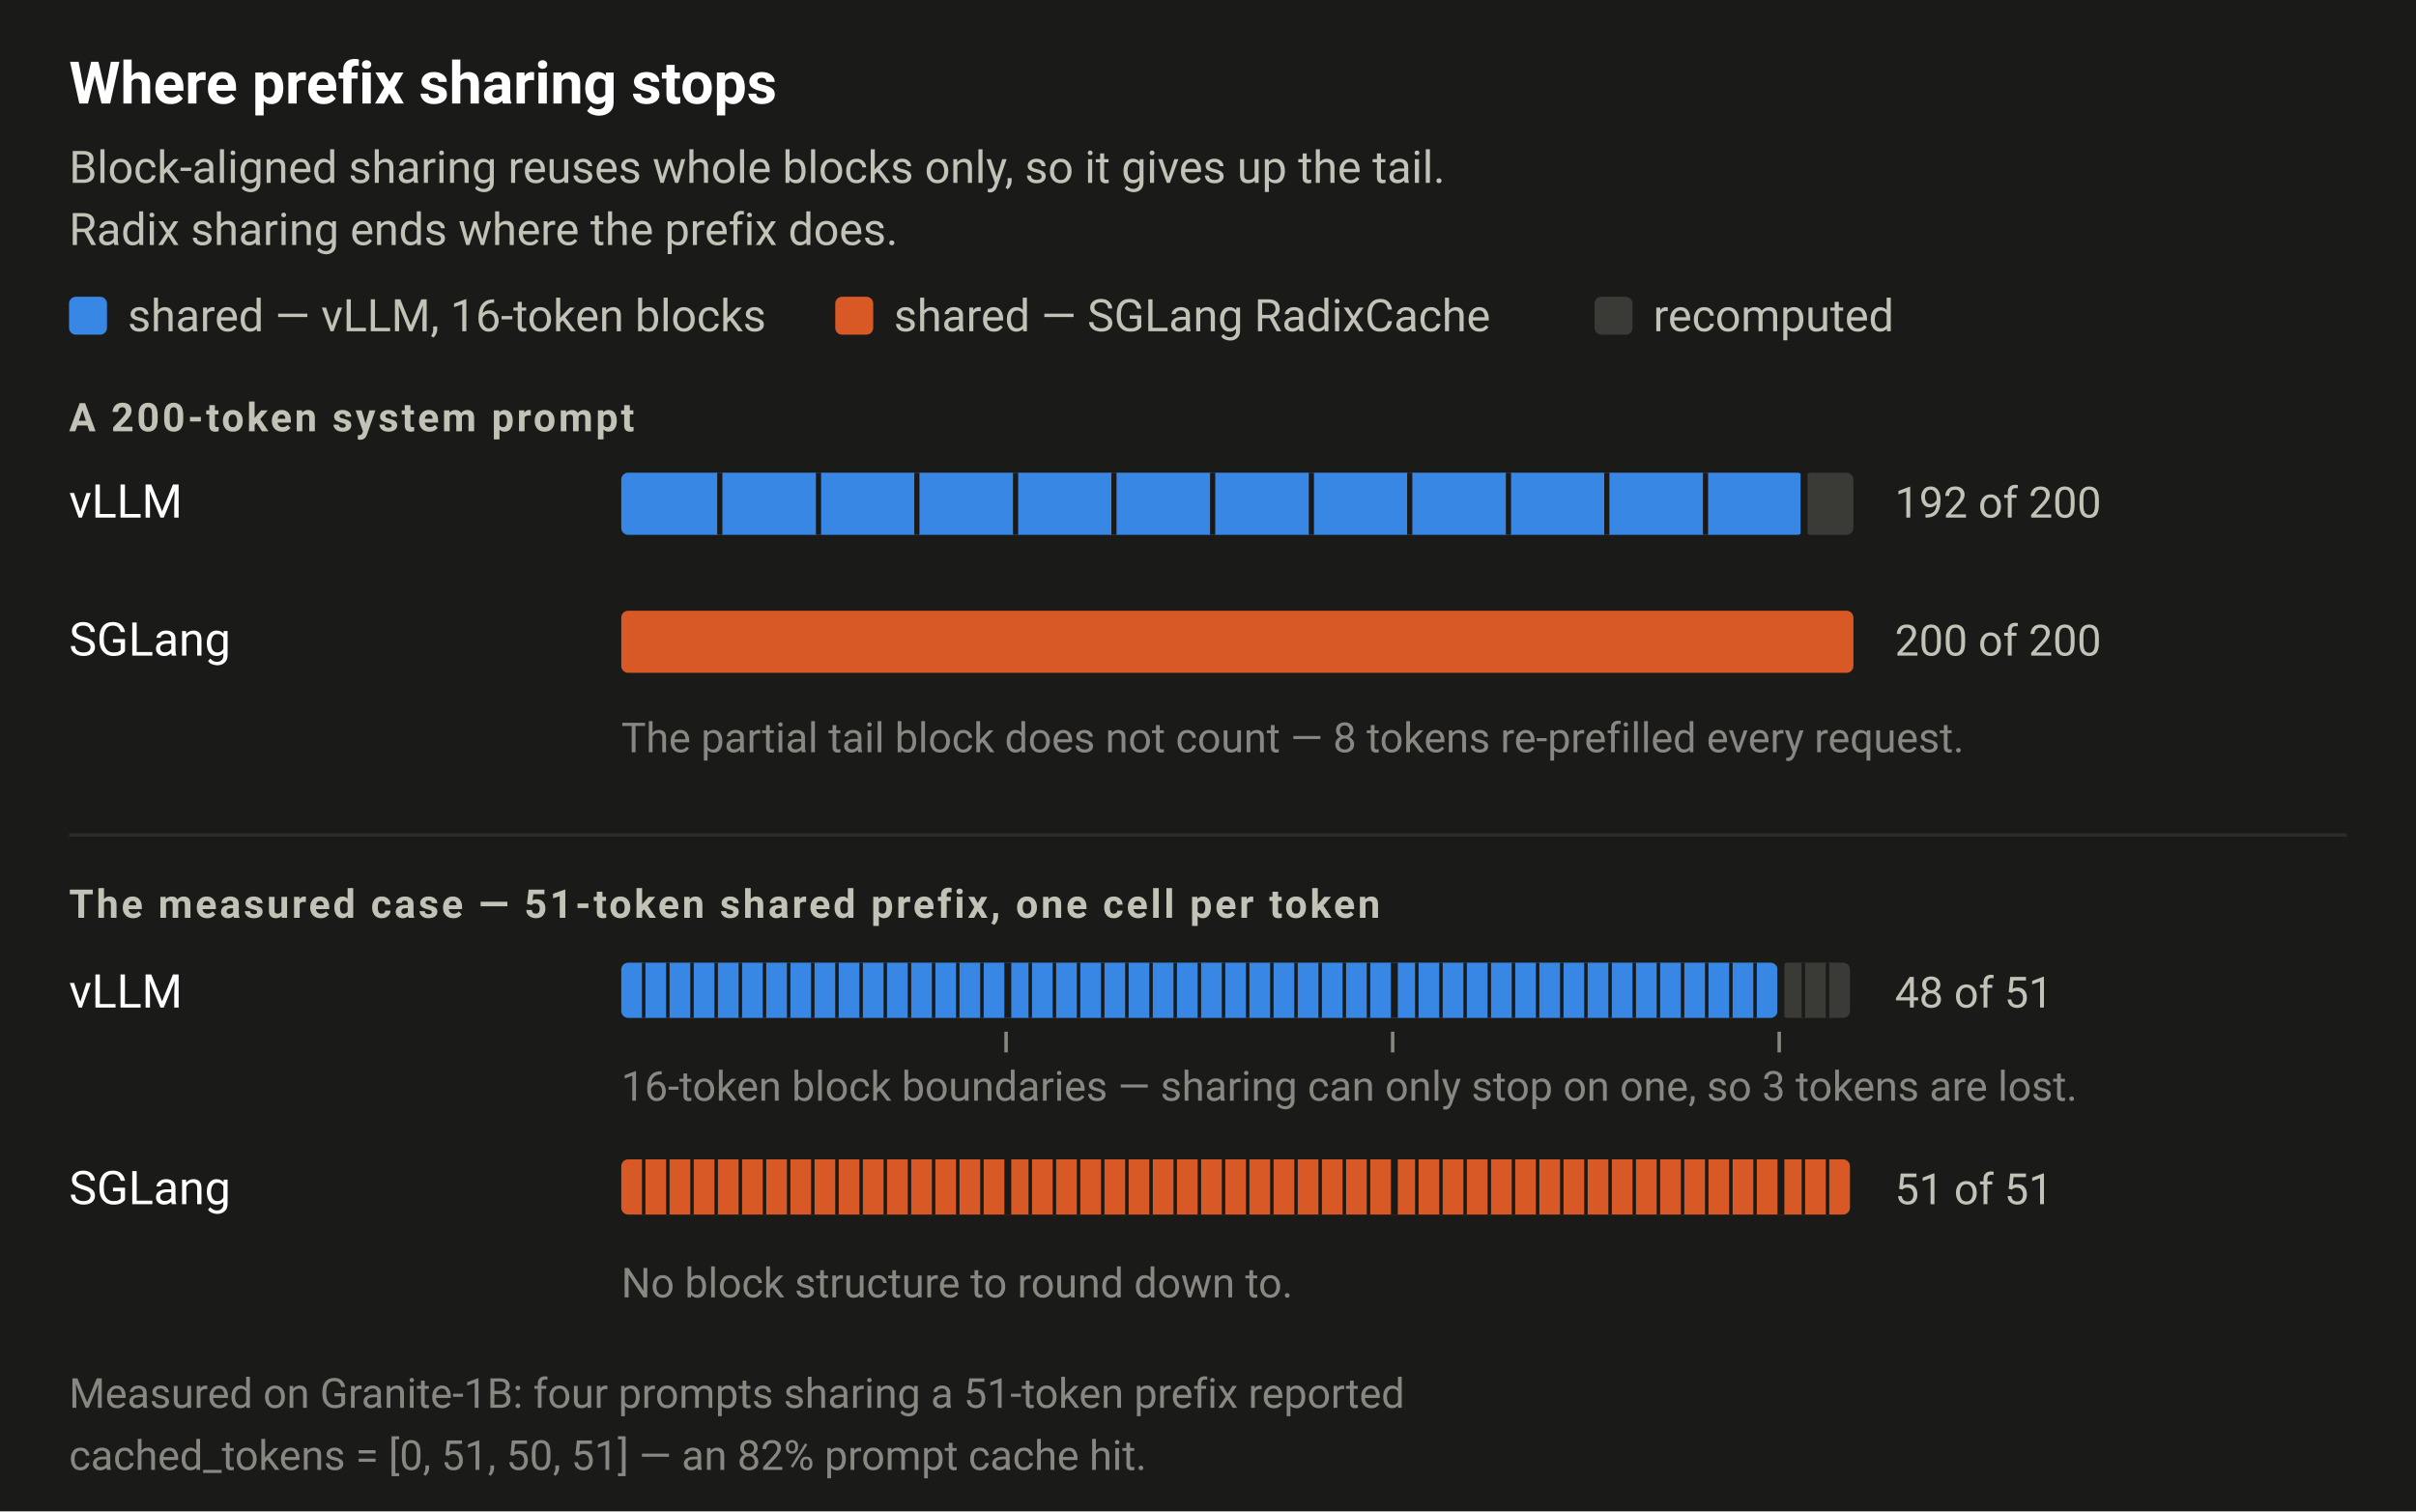
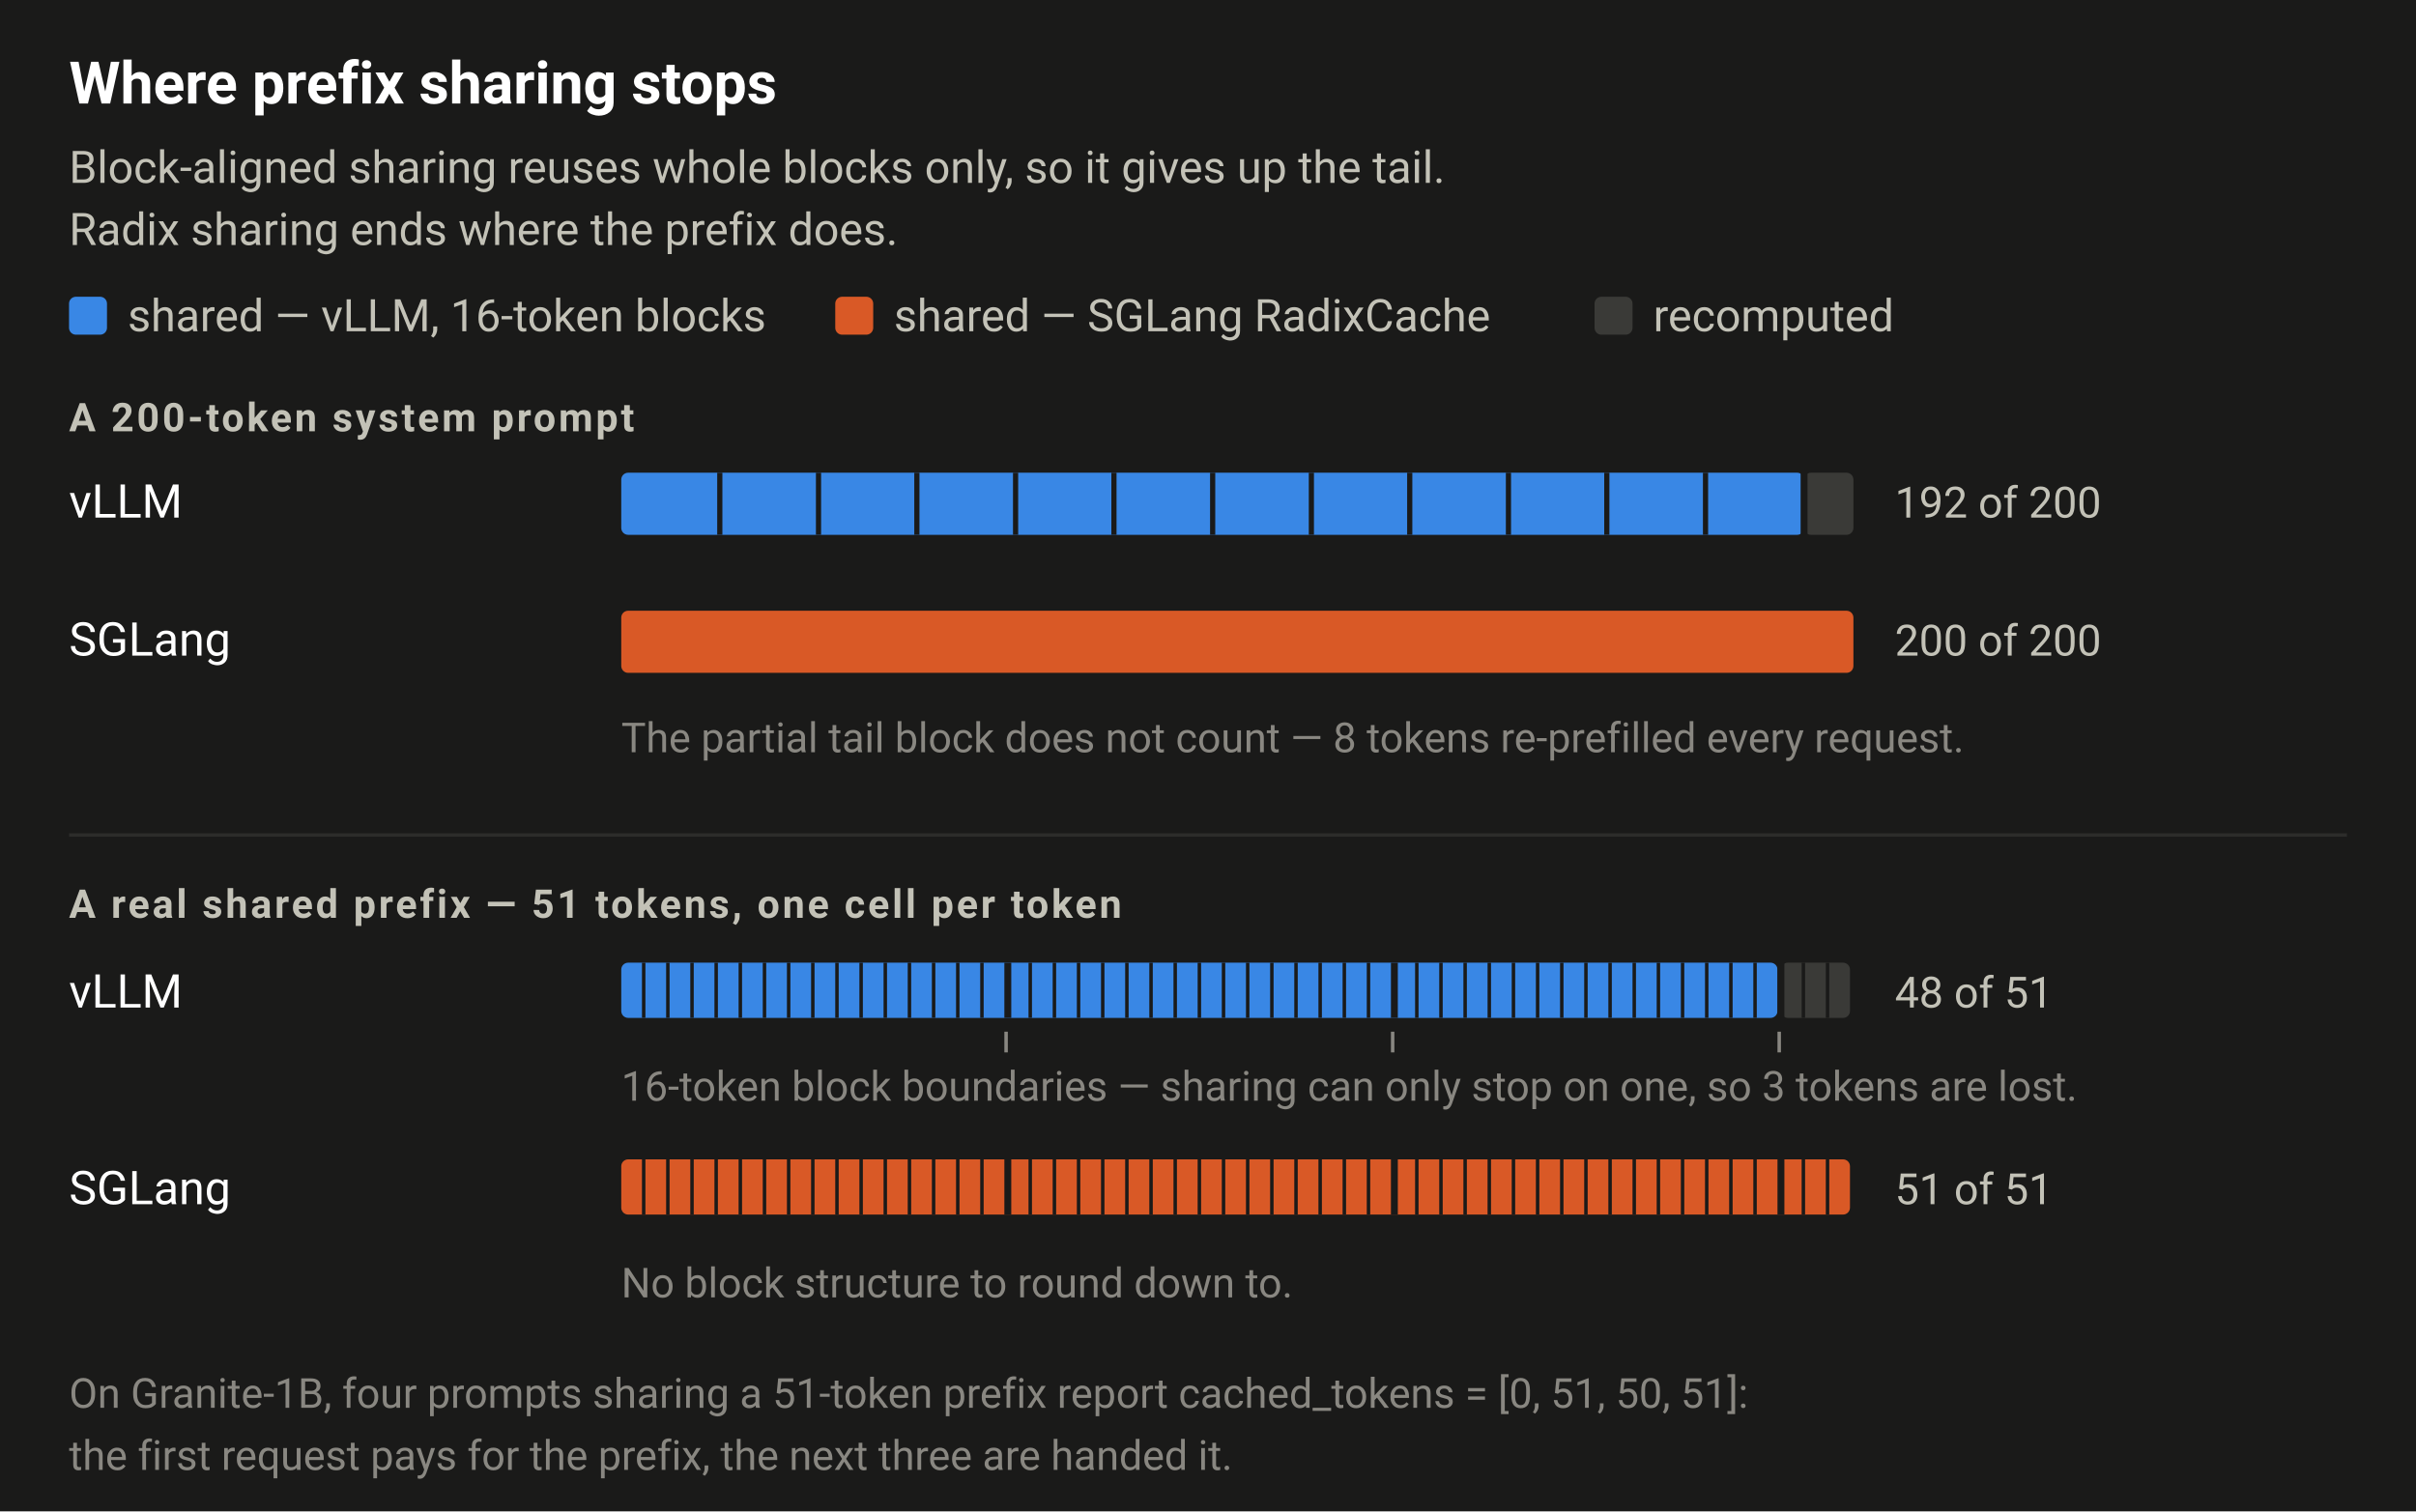
<svg xmlns="http://www.w3.org/2000/svg" viewBox="0 0 700 438" width="700" height="438" role="img" aria-label="Block-aligned prefix sharing rounds down to the last whole 16-token block, sharing 192 of 200 tokens and 48 of 51. Radix sharing ends where the prefix does, sharing 200 of 200 and 51 of 51.">
  <style>
  .bg   { fill: #1a1a19; }
  .t1   { fill: #ffffff;   font: 600 17px system-ui, -apple-system, "Segoe UI", Roboto, sans-serif; }
  .t2   { fill: #c3c2b7;  font: 400 13px system-ui, -apple-system, "Segoe UI", Roboto, sans-serif; }
  .cat  { fill: #ffffff;   font: 400 13.5px system-ui, -apple-system, "Segoe UI", Roboto, sans-serif; }
  .sub  { fill: #898781; font: 400 12px system-ui, -apple-system, "Segoe UI", Roboto, sans-serif; }
  .grp  { fill: #c3c2b7;  font: 600 11.5px system-ui, -apple-system, "Segoe UI", Roboto, sans-serif;
           letter-spacing: .07em; text-transform: uppercase; }
  .val  { fill: #c3c2b7;  font: 400 12.5px system-ui, -apple-system, "Segoe UI", Roboto, sans-serif;
           font-variant-numeric: tabular-nums; }
  .zero { fill: #898781; font: 400 12.5px system-ui, -apple-system, "Segoe UI", Roboto, sans-serif; }
  .tick { fill: #898781; font: 400 12px system-ui, -apple-system, "Segoe UI", Roboto, sans-serif;
           font-variant-numeric: tabular-nums; text-anchor: middle; }
  .note { fill: #898781; font: 400 12px system-ui, -apple-system, "Segoe UI", Roboto, sans-serif; }
  .gl   { stroke: #2c2c2a; stroke-width: 1; }
  .ax   { stroke: #383835; stroke-width: 1; }
  .tk   { stroke: #898781; stroke-width: 1; }
  .gap  { fill: #1a1a19; }
  .trk  { fill: #3a3a37; }
  .a    { fill: #3987e5; }
  .b    { fill: #d95926; }
</style>
  <rect class="bg" x="0" y="0" width="700" height="438" />
  <text class="t1" x="20" y="30">Where prefix sharing stops</text>
  <text class="t2" x="20" y="53">Block-aligned sharing reuses whole blocks only, so it gives up the tail.</text>
  <text class="t2" x="20" y="71">Radix sharing ends where the prefix does.</text>
  <rect class="a" x="20" y="86" width="11" height="11" rx="2" />
  <text class="t2" x="37" y="96">shared — vLLM, 16-token blocks</text>
  <rect class="b" x="242" y="86" width="11" height="11" rx="2" />
  <text class="t2" x="259" y="96">shared — SGLang RadixCache</text>
  <rect class="trk" x="462" y="86" width="11" height="11" rx="2" />
  <text class="t2" x="479" y="96">recomputed</text>
  <text class="grp" x="20" y="125">A 200-token system prompt</text>
  <text class="cat" x="20" y="150">vLLM</text>
  <rect class="a" x="180" y="137" width="342.7" height="18" rx="2" />
  <rect class="trk" x="522.7" y="137" width="14.3" height="18" rx="2" />
  <rect class="gap" x="207.8" y="137" width="1.5" height="18" />
  <rect class="gap" x="236.4" y="137" width="1.5" height="18" />
  <rect class="gap" x="264.9" y="137" width="1.5" height="18" />
  <rect class="gap" x="293.5" y="137" width="1.5" height="18" />
  <rect class="gap" x="322.0" y="137" width="1.5" height="18" />
  <rect class="gap" x="350.6" y="137" width="1.5" height="18" />
  <rect class="gap" x="379.2" y="137" width="1.5" height="18" />
  <rect class="gap" x="407.7" y="137" width="1.5" height="18" />
  <rect class="gap" x="436.3" y="137" width="1.5" height="18" />
  <rect class="gap" x="464.8" y="137" width="1.5" height="18" />
  <rect class="gap" x="493.4" y="137" width="1.5" height="18" />
  <rect class="gap" x="521.7" y="137" width="2" height="18" />
  <text class="val" x="549" y="150">192 of 200</text>
  <text class="cat" x="20" y="190">SGLang</text>
  <rect class="b" x="180" y="177" width="357" height="18" rx="2" />
  <text class="val" x="549" y="190">200 of 200</text>
  <text class="note" x="180" y="218">The partial tail block does not count — 8 tokens re-prefilled every request.</text>
  <line class="gl" x1="20" y1="242" x2="680" y2="242" />
-   <text class="grp" x="20" y="266">The measured case — 51-token shared prefix, one cell per token</text>
+   <text class="grp" x="20" y="266">A real shared prefix — 51 tokens, one cell per token</text>
  <text class="cat" x="20" y="292">vLLM</text>
  <rect class="a" x="180" y="279" width="335" height="16" rx="2" />
  <rect class="trk" x="516" y="279" width="20" height="16" rx="2" />
  <rect class="gap" x="186.0" y="279" width="1" height="16" />
  <rect class="gap" x="193.0" y="279" width="1" height="16" />
  <rect class="gap" x="200.0" y="279" width="1" height="16" />
  <rect class="gap" x="207.0" y="279" width="1" height="16" />
  <rect class="gap" x="214.0" y="279" width="1" height="16" />
  <rect class="gap" x="221.0" y="279" width="1" height="16" />
  <rect class="gap" x="228.0" y="279" width="1" height="16" />
  <rect class="gap" x="235.0" y="279" width="1" height="16" />
  <rect class="gap" x="242.0" y="279" width="1" height="16" />
  <rect class="gap" x="249.0" y="279" width="1" height="16" />
  <rect class="gap" x="256.0" y="279" width="1" height="16" />
  <rect class="gap" x="263.0" y="279" width="1" height="16" />
  <rect class="gap" x="270.0" y="279" width="1" height="16" />
  <rect class="gap" x="277.0" y="279" width="1" height="16" />
  <rect class="gap" x="284.0" y="279" width="1" height="16" />
  <rect class="gap" x="291.0" y="279" width="2" height="16" />
  <rect class="gap" x="298.0" y="279" width="1" height="16" />
  <rect class="gap" x="305.0" y="279" width="1" height="16" />
  <rect class="gap" x="312.0" y="279" width="1" height="16" />
  <rect class="gap" x="319.0" y="279" width="1" height="16" />
  <rect class="gap" x="326.0" y="279" width="1" height="16" />
  <rect class="gap" x="333.0" y="279" width="1" height="16" />
  <rect class="gap" x="340.0" y="279" width="1" height="16" />
  <rect class="gap" x="347.0" y="279" width="1" height="16" />
  <rect class="gap" x="354.0" y="279" width="1" height="16" />
  <rect class="gap" x="361.0" y="279" width="1" height="16" />
  <rect class="gap" x="368.0" y="279" width="1" height="16" />
  <rect class="gap" x="375.0" y="279" width="1" height="16" />
  <rect class="gap" x="382.0" y="279" width="1" height="16" />
  <rect class="gap" x="389.0" y="279" width="1" height="16" />
  <rect class="gap" x="396.0" y="279" width="1" height="16" />
  <rect class="gap" x="403.0" y="279" width="2" height="16" />
  <rect class="gap" x="410.0" y="279" width="1" height="16" />
  <rect class="gap" x="417.0" y="279" width="1" height="16" />
  <rect class="gap" x="424.0" y="279" width="1" height="16" />
  <rect class="gap" x="431.0" y="279" width="1" height="16" />
  <rect class="gap" x="438.0" y="279" width="1" height="16" />
  <rect class="gap" x="445.0" y="279" width="1" height="16" />
  <rect class="gap" x="452.0" y="279" width="1" height="16" />
  <rect class="gap" x="459.0" y="279" width="1" height="16" />
  <rect class="gap" x="466.0" y="279" width="1" height="16" />
  <rect class="gap" x="473.0" y="279" width="1" height="16" />
  <rect class="gap" x="480.0" y="279" width="1" height="16" />
  <rect class="gap" x="487.0" y="279" width="1" height="16" />
  <rect class="gap" x="494.0" y="279" width="1" height="16" />
  <rect class="gap" x="501.0" y="279" width="1" height="16" />
  <rect class="gap" x="508.0" y="279" width="1" height="16" />
  <rect class="gap" x="515.0" y="279" width="2" height="16" />
  <rect class="gap" x="522.0" y="279" width="1" height="16" />
  <rect class="gap" x="529.0" y="279" width="1" height="16" />
  <text class="val" x="549" y="292">48 of 51</text>
  <line class="tk" x1="291.5" y1="299" x2="291.5" y2="305" />
  <line class="tk" x1="403.5" y1="299" x2="403.5" y2="305" />
  <line class="tk" x1="515.5" y1="299" x2="515.5" y2="305" />
  <text class="note" x="180" y="319">16-token block boundaries — sharing can only stop on one, so 3 tokens are lost.</text>
  <text class="cat" x="20" y="349">SGLang</text>
  <rect class="b" x="180" y="336" width="356" height="16" rx="2" />
  <rect class="gap" x="186.0" y="336" width="1" height="16" />
  <rect class="gap" x="193.0" y="336" width="1" height="16" />
  <rect class="gap" x="200.0" y="336" width="1" height="16" />
  <rect class="gap" x="207.0" y="336" width="1" height="16" />
  <rect class="gap" x="214.0" y="336" width="1" height="16" />
  <rect class="gap" x="221.0" y="336" width="1" height="16" />
  <rect class="gap" x="228.0" y="336" width="1" height="16" />
  <rect class="gap" x="235.0" y="336" width="1" height="16" />
  <rect class="gap" x="242.0" y="336" width="1" height="16" />
  <rect class="gap" x="249.0" y="336" width="1" height="16" />
  <rect class="gap" x="256.0" y="336" width="1" height="16" />
  <rect class="gap" x="263.0" y="336" width="1" height="16" />
  <rect class="gap" x="270.0" y="336" width="1" height="16" />
  <rect class="gap" x="277.0" y="336" width="1" height="16" />
  <rect class="gap" x="284.0" y="336" width="1" height="16" />
  <rect class="gap" x="291.0" y="336" width="2" height="16" />
  <rect class="gap" x="298.0" y="336" width="1" height="16" />
  <rect class="gap" x="305.0" y="336" width="1" height="16" />
  <rect class="gap" x="312.0" y="336" width="1" height="16" />
  <rect class="gap" x="319.0" y="336" width="1" height="16" />
  <rect class="gap" x="326.0" y="336" width="1" height="16" />
  <rect class="gap" x="333.0" y="336" width="1" height="16" />
  <rect class="gap" x="340.0" y="336" width="1" height="16" />
  <rect class="gap" x="347.0" y="336" width="1" height="16" />
  <rect class="gap" x="354.0" y="336" width="1" height="16" />
  <rect class="gap" x="361.0" y="336" width="1" height="16" />
  <rect class="gap" x="368.0" y="336" width="1" height="16" />
  <rect class="gap" x="375.0" y="336" width="1" height="16" />
  <rect class="gap" x="382.0" y="336" width="1" height="16" />
  <rect class="gap" x="389.0" y="336" width="1" height="16" />
  <rect class="gap" x="396.0" y="336" width="1" height="16" />
  <rect class="gap" x="403.0" y="336" width="2" height="16" />
  <rect class="gap" x="410.0" y="336" width="1" height="16" />
  <rect class="gap" x="417.0" y="336" width="1" height="16" />
  <rect class="gap" x="424.0" y="336" width="1" height="16" />
  <rect class="gap" x="431.0" y="336" width="1" height="16" />
  <rect class="gap" x="438.0" y="336" width="1" height="16" />
  <rect class="gap" x="445.0" y="336" width="1" height="16" />
  <rect class="gap" x="452.0" y="336" width="1" height="16" />
  <rect class="gap" x="459.0" y="336" width="1" height="16" />
  <rect class="gap" x="466.0" y="336" width="1" height="16" />
  <rect class="gap" x="473.0" y="336" width="1" height="16" />
  <rect class="gap" x="480.0" y="336" width="1" height="16" />
  <rect class="gap" x="487.0" y="336" width="1" height="16" />
  <rect class="gap" x="494.0" y="336" width="1" height="16" />
  <rect class="gap" x="501.0" y="336" width="1" height="16" />
  <rect class="gap" x="508.0" y="336" width="1" height="16" />
  <rect class="gap" x="515.0" y="336" width="2" height="16" />
  <rect class="gap" x="522.0" y="336" width="1" height="16" />
  <rect class="gap" x="529.0" y="336" width="1" height="16" />
  <text class="val" x="549" y="349">51 of 51</text>
  <text class="note" x="180" y="376">No block structure to round down to.</text>
-   <text class="note" x="20" y="408">Measured on Granite-1B: four prompts sharing a 51-token prefix reported</text>
-   <text class="note" x="20" y="426">cached_tokens = [0, 51, 50, 51] — an 82% prompt cache hit.</text>
+   <text class="note" x="20" y="408">On Granite-1B, four prompts sharing a 51-token prefix report cached_tokens = [0, 51, 50, 51]:</text>
+   <text class="note" x="20" y="426">the first request pays for the prefix, the next three are handed it.</text>
</svg>
